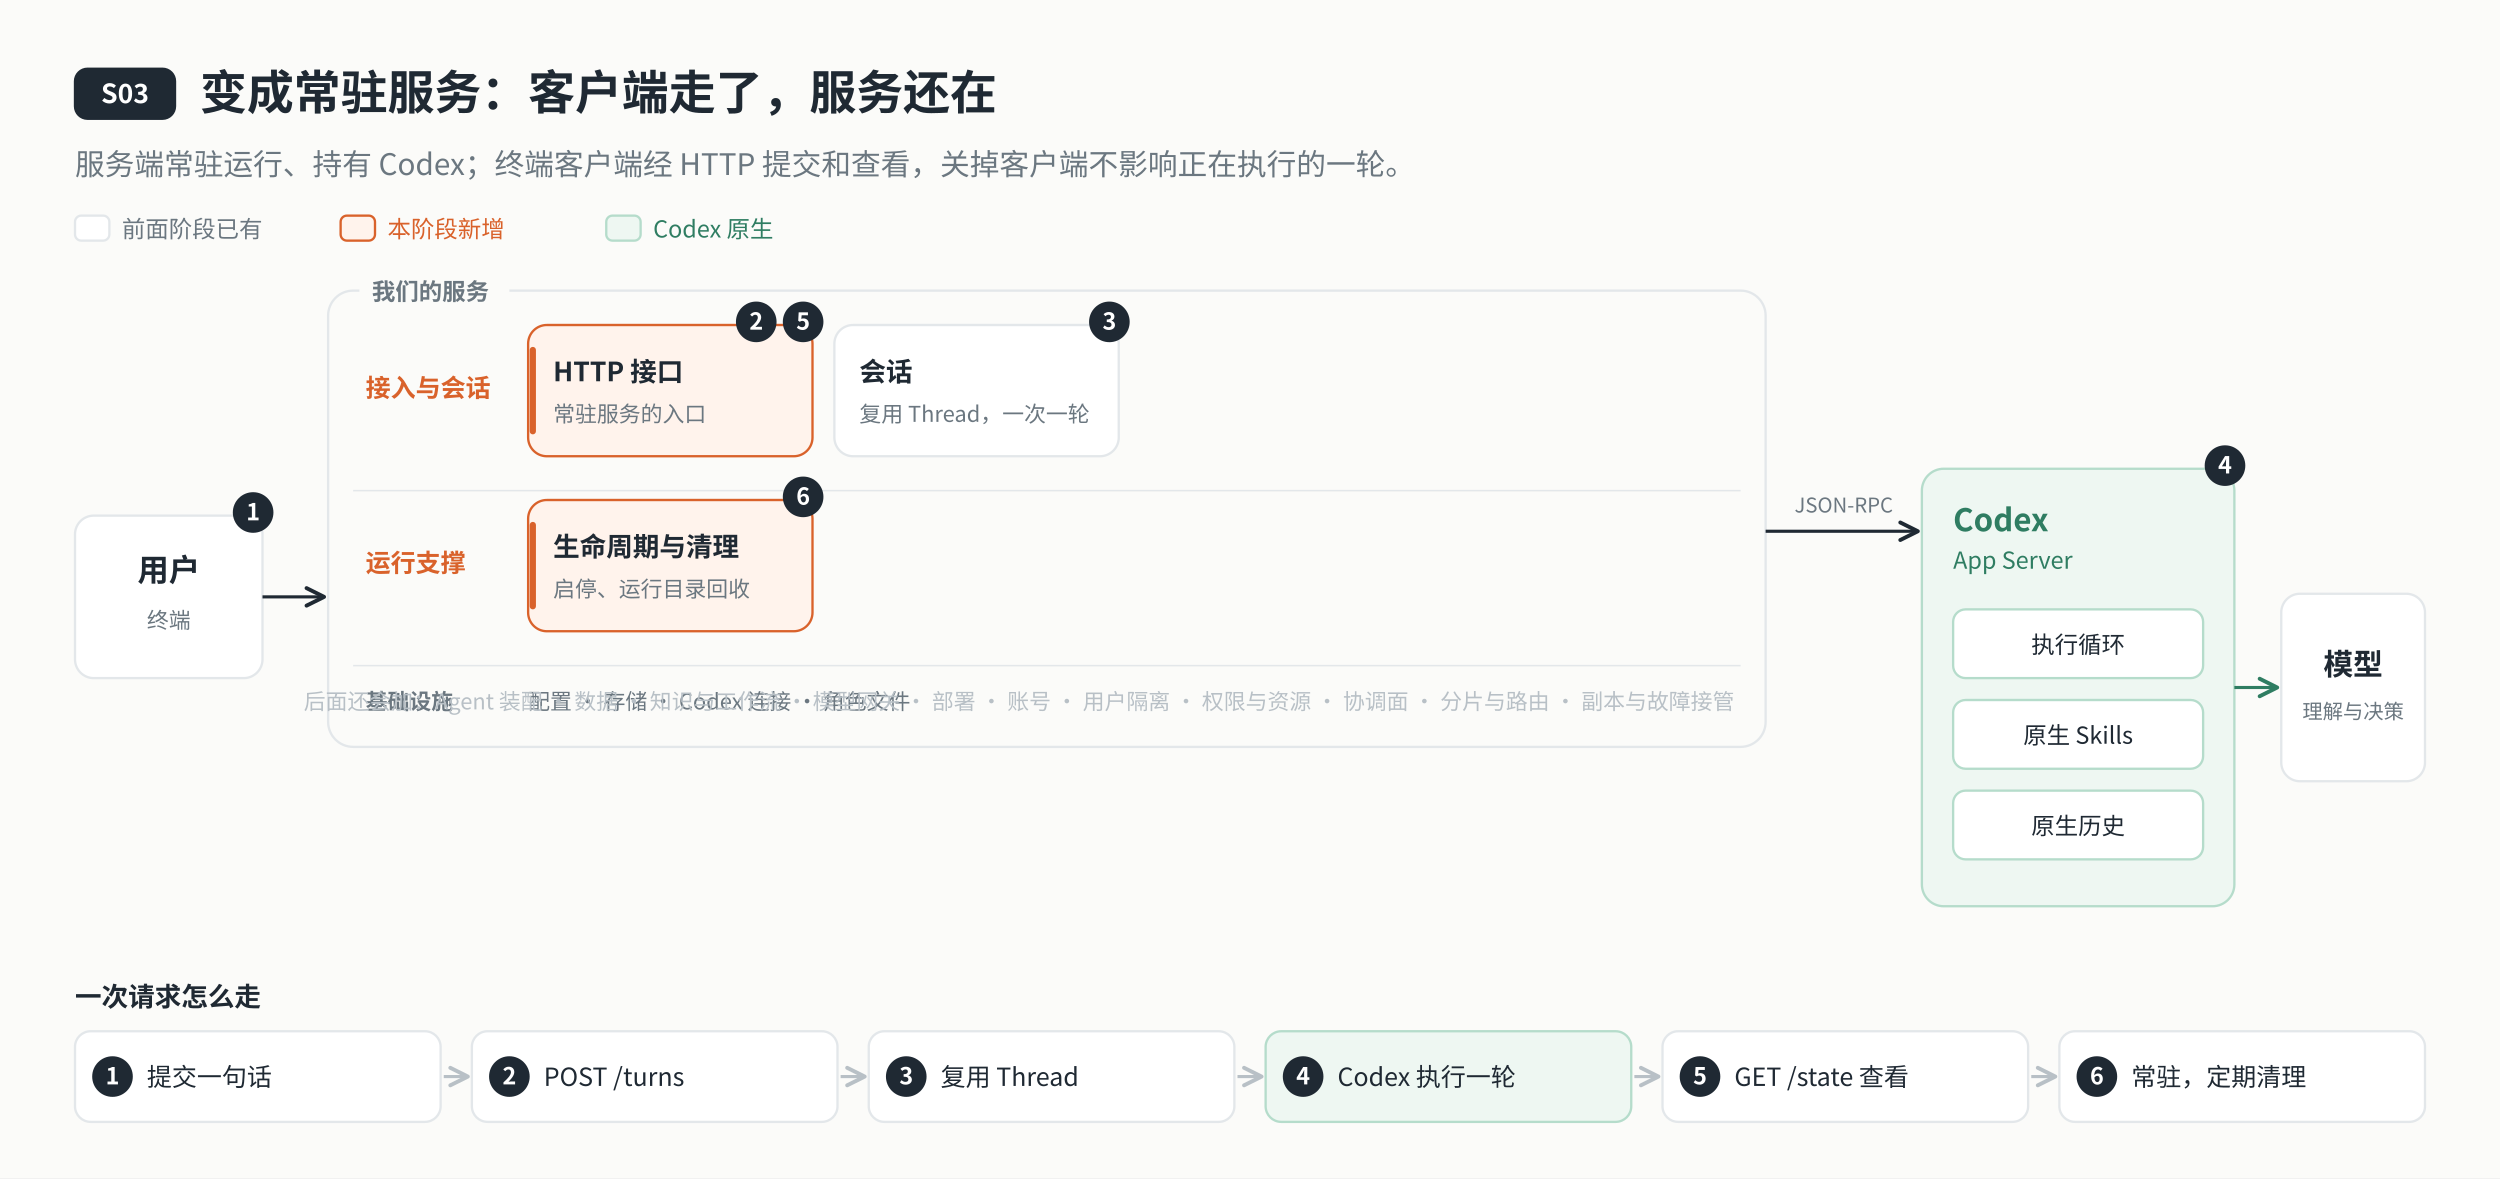
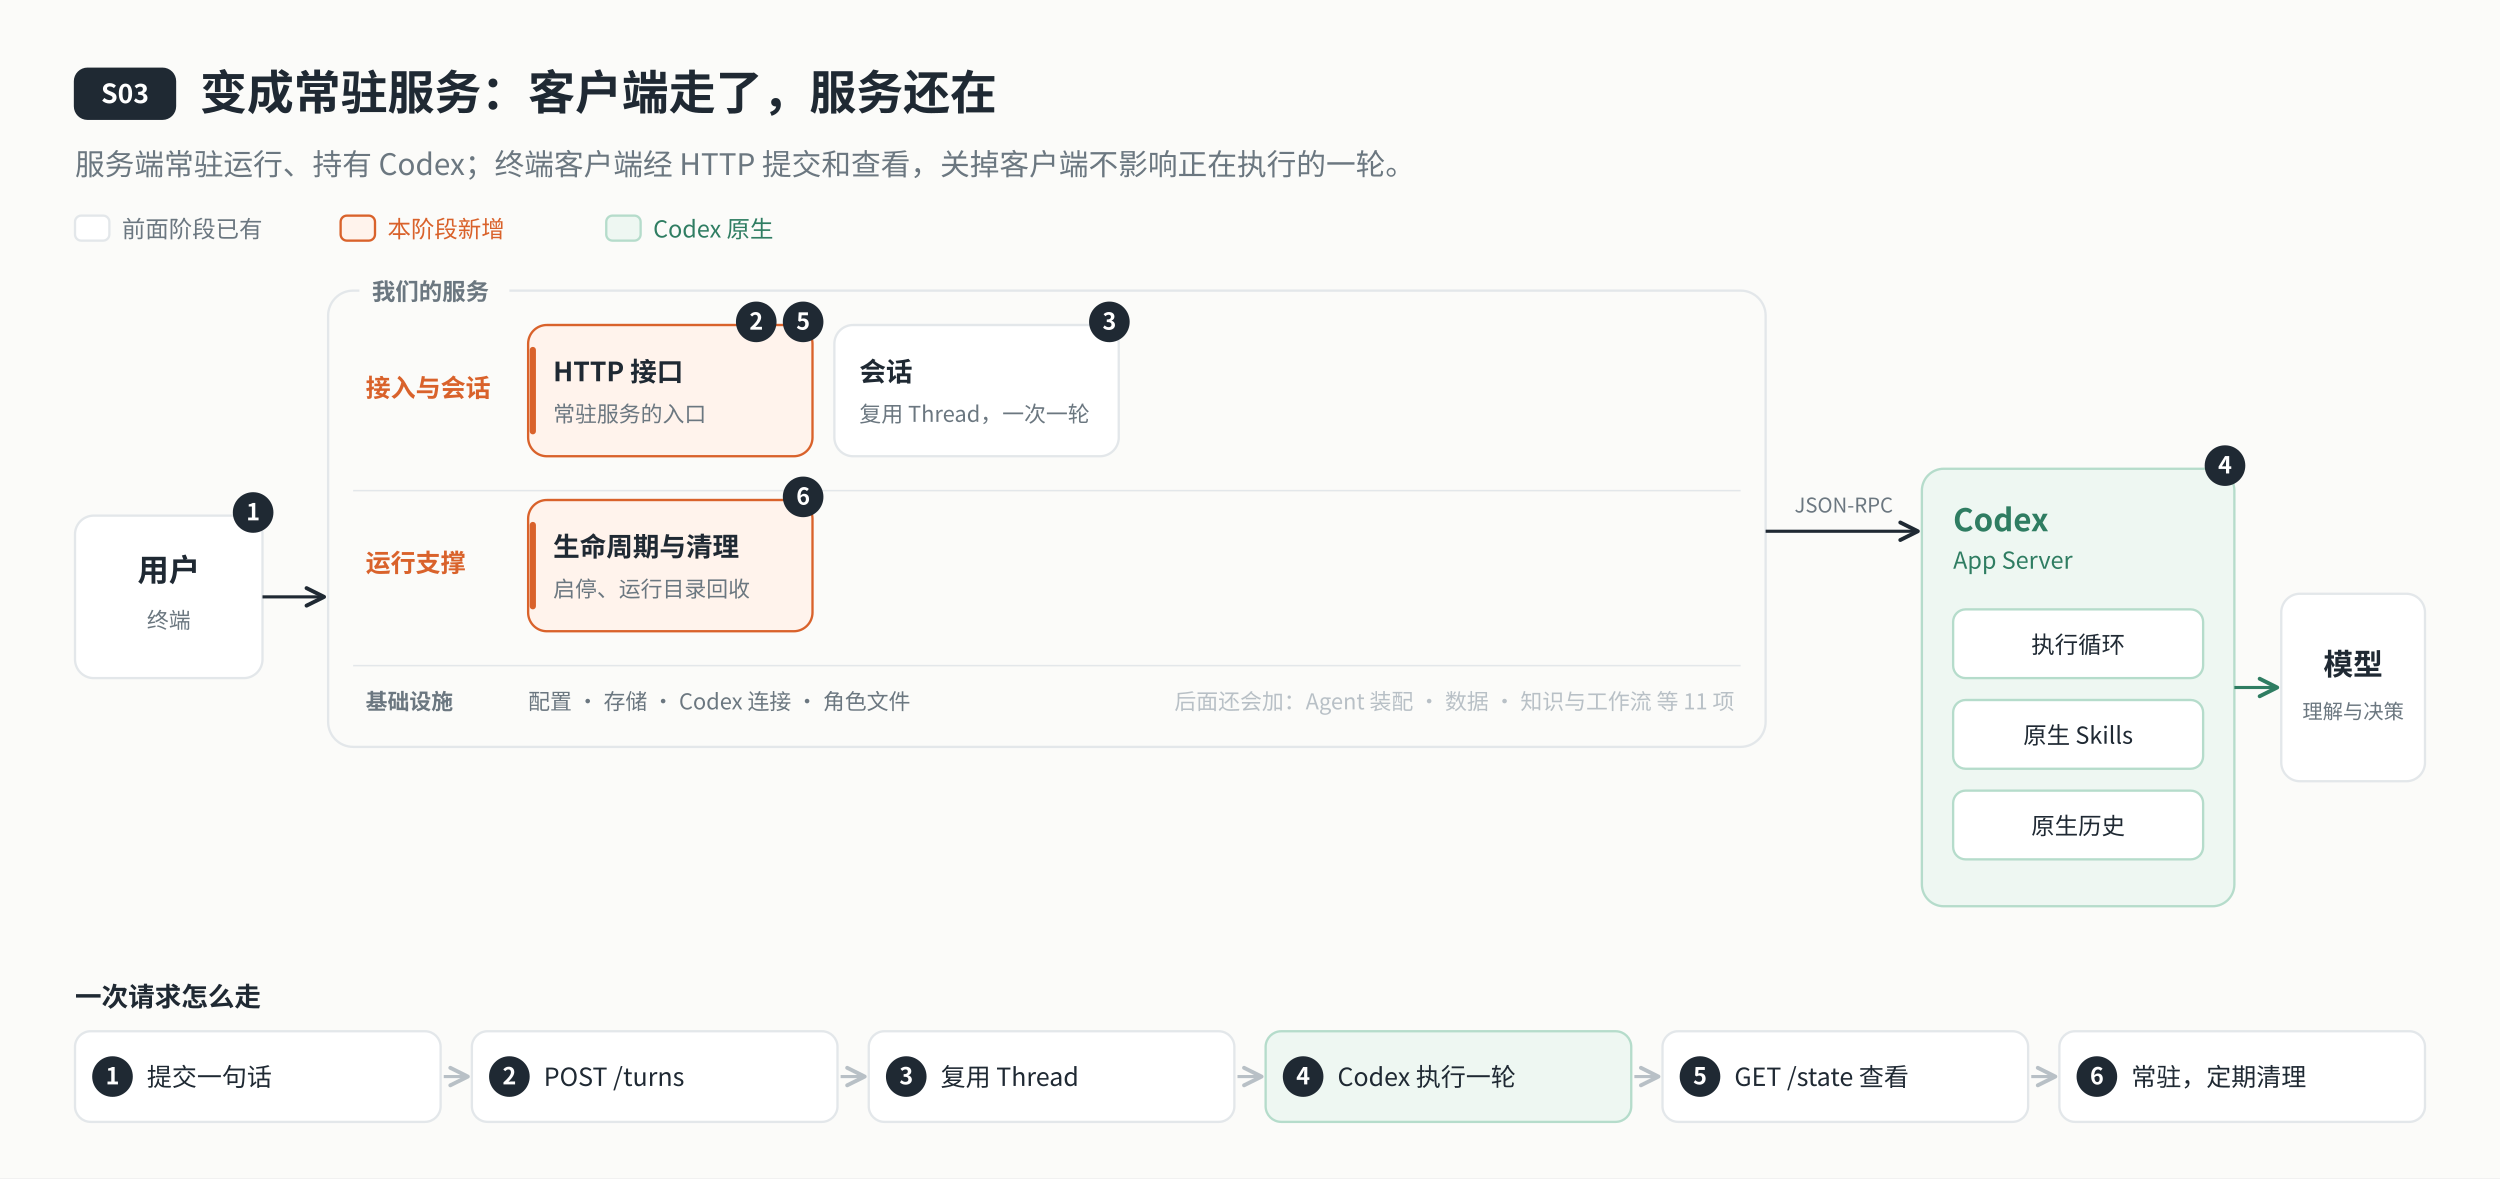
<svg xmlns="http://www.w3.org/2000/svg" width="1600" height="754" viewBox="0 0 1600 754" role="img" aria-labelledby="title desc">
  <defs>
    <marker id="mB8C0C6" viewBox="0 0 10 10" refX="8" refY="5" markerWidth="7" markerHeight="7" orient="auto-start-reverse">
      <path d="M1 1 L9 5 L1 9" fill="none" stroke="#B8C0C6" stroke-width="1.8" stroke-linecap="round" stroke-linejoin="round" />
    </marker>
    <marker id="m1F2933" viewBox="0 0 10 10" refX="8" refY="5" markerWidth="7" markerHeight="7" orient="auto-start-reverse">
      <path d="M1 1 L9 5 L1 9" fill="none" stroke="#1F2933" stroke-width="1.8" stroke-linecap="round" stroke-linejoin="round" />
    </marker>
    <marker id="m2F7D62" viewBox="0 0 10 10" refX="8" refY="5" markerWidth="7" markerHeight="7" orient="auto-start-reverse">
      <path d="M1 1 L9 5 L1 9" fill="none" stroke="#2F7D62" stroke-width="1.8" stroke-linecap="round" stroke-linejoin="round" />
    </marker>
  </defs>
  <g font-family="PingFang SC, Microsoft YaHei, Noto Sans CJK SC, sans-serif">
    <rect x="0" y="0" width="1600" height="754" fill="#FBFBF9" />
    <rect x="48" y="44" width="64" height="32" rx="8" fill="#1F2933" stroke="#1F2933" stroke-width="1.5" />
    <text x="80" y="66" font-size="17" fill="#fff" font-weight="700" text-anchor="middle">S03</text>
    <text x="128" y="70" font-size="30" fill="#1F2933" font-weight="700" text-anchor="start">变成常驻服务：客户端走了，服务还在</text>
    <text x="48" y="112" font-size="19" fill="#6B7780" font-weight="400" text-anchor="start">服务端常驻运行、持有 Codex；终端客户端经 HTTP 提交和查看，关掉客户端不影响正在执行的一轮。</text>
    <rect x="48" y="138" width="22" height="16" rx="4" fill="#FFFFFF" stroke="#E3E7EA" stroke-width="1.5" />
    <text x="78" y="152" font-size="15" fill="#6B7780" font-weight="400" text-anchor="start">前面阶段已有</text>
    <rect x="218" y="138" width="22" height="16" rx="4" fill="#FFF3EC" stroke="#D9622B" stroke-width="1.5" />
    <text x="248" y="152" font-size="15" fill="#D9622B" font-weight="400" text-anchor="start">本阶段新增</text>
    <rect x="388" y="138" width="22" height="16" rx="4" fill="#EEF7F2" stroke="#B5DCCB" stroke-width="1.5" />
    <text x="418" y="152" font-size="15" fill="#2F7D62" font-weight="400" text-anchor="start">Codex 原生</text>
    <rect x="48" y="330" width="120" height="104" rx="12" fill="#FFFFFF" stroke="#E3E7EA" stroke-width="1.5" />
    <text x="108" y="372" font-size="20" fill="#1F2933" font-weight="600" text-anchor="middle">用户</text>
    <text x="108" y="402" font-size="14" fill="#6B7780" font-weight="400" text-anchor="middle">终端</text>
    <rect x="210" y="186" width="920" height="292" rx="16" fill="none" stroke="#E3E7EA" stroke-width="1.5" />
    <rect x="230" y="175" width="96" height="22" fill="#FBFBF9" />
    <text x="238" y="192" font-size="15" fill="#6B7780" font-weight="600" text-anchor="start">我们的服务</text>
    <text x="234" y="254" font-size="16" fill="#D9622B" font-weight="600" text-anchor="start">接入与会话</text>
    <rect x="338" y="208" width="182" height="84" rx="12" fill="#FFF3EC" stroke="#D9622B" stroke-width="1.5" />
    <rect x="339" y="222" width="4" height="56" rx="2" fill="#D9622B" />
    <text x="354" y="244" font-size="17" fill="#1F2933" font-weight="600" text-anchor="start">HTTP 接口</text>
    <text x="354" y="270" font-size="14" fill="#6B7780" font-weight="400" text-anchor="start">常驻服务的入口</text>
    <rect x="534" y="208" width="182" height="84" rx="12" fill="#FFFFFF" stroke="#E3E7EA" stroke-width="1.5" />
    <text x="550" y="244" font-size="17" fill="#1F2933" font-weight="600" text-anchor="start">会话</text>
    <text x="550" y="270" font-size="14" fill="#6B7780" font-weight="400" text-anchor="start">复用 Thread，一次一轮</text>
    <text x="234" y="366" font-size="16" fill="#D9622B" font-weight="600" text-anchor="start">运行支撑</text>
    <line x1="226" y1="314" x2="1114" y2="314" stroke="#E3E7EA" stroke-width="1" />
    <rect x="338" y="320" width="182" height="84" rx="12" fill="#FFF3EC" stroke="#D9622B" stroke-width="1.5" />
    <rect x="339" y="334" width="4" height="56" rx="2" fill="#D9622B" />
    <text x="354" y="356" font-size="17" fill="#1F2933" font-weight="600" text-anchor="start">生命周期与清理</text>
    <text x="354" y="382" font-size="14" fill="#6B7780" font-weight="400" text-anchor="start">启停、运行目录回收</text>
    <line x1="226" y1="426" x2="1114" y2="426" stroke="#E3E7EA" stroke-width="1" />
    <text x="234" y="454" font-size="14" fill="#6B7780" font-weight="600" text-anchor="start">基础设施</text>
    <text x="338" y="454" font-size="14" fill="#6B7780" font-weight="400" text-anchor="start">配置 · 存储 · Codex 连接 · 角色文件</text>
-     <text x="1110" y="454" font-size="14" fill="#B8C0C6" font-weight="400" text-anchor="end">后面还会加：Agent 装配 · 数据 · 知识与工作流 · 模型网关 · 部署 · 账号 · 用户隔离 · 权限与资源 · 协调面 · 分片与路由 · 副本与故障接管</text>
+     <text x="1110" y="454" font-size="14" fill="#B8C0C6" font-weight="400" text-anchor="end">后面还会加：Agent 装配 · 数据 · 知识与工作流 等 11 项</text>
    <rect x="1230" y="300" width="200" height="280" rx="14" fill="#EEF7F2" stroke="#B5DCCB" stroke-width="1.5" />
    <text x="1250" y="340" font-size="20" fill="#2F7D62" font-weight="700" text-anchor="start">Codex</text>
    <text x="1250" y="364" font-size="15" fill="#2F7D62" font-weight="400" text-anchor="start">App Server</text>
    <rect x="1250" y="390" width="160" height="44" rx="8" fill="#FFFFFF" stroke="#B5DCCB" stroke-width="1.5" />
    <text x="1330" y="418" font-size="15" fill="#1F2933" font-weight="500" text-anchor="middle">执行循环</text>
    <rect x="1250" y="448" width="160" height="44" rx="8" fill="#FFFFFF" stroke="#B5DCCB" stroke-width="1.5" />
    <text x="1330" y="476" font-size="15" fill="#1F2933" font-weight="500" text-anchor="middle">原生 Skills</text>
    <rect x="1250" y="506" width="160" height="44" rx="8" fill="#FFFFFF" stroke="#B5DCCB" stroke-width="1.5" />
    <text x="1330" y="534" font-size="15" fill="#1F2933" font-weight="500" text-anchor="middle">原生历史</text>
    <rect x="1460" y="380" width="92" height="120" rx="12" fill="#FFFFFF" stroke="#E3E7EA" stroke-width="1.5" />
    <text x="1506" y="432" font-size="19" fill="#1F2933" font-weight="600" text-anchor="middle">模型</text>
    <text x="1506" y="460" font-size="13" fill="#6B7780" font-weight="400" text-anchor="middle">理解与决策</text>
    <path d="M168,382 L206,382" fill="none" stroke="#1F2933" stroke-width="2" marker-end="url(#m1F2933)" />
    <path d="M1130,340 L1226,340" fill="none" stroke="#1F2933" stroke-width="2" marker-end="url(#m1F2933)" />
    <text x="1180" y="328" font-size="13" fill="#6B7780" font-weight="500" text-anchor="middle">JSON-RPC</text>
    <path d="M1430,440 L1456,440" fill="none" stroke="#2F7D62" stroke-width="2" marker-end="url(#m2F7D62)" />
    <circle cx="162" cy="328" r="13" fill="#1F2933" />
    <text x="162" y="333" font-size="15" fill="#fff" font-weight="700" text-anchor="middle">1</text>
    <circle cx="484" cy="206" r="13" fill="#1F2933" />
    <text x="484" y="211" font-size="15" fill="#fff" font-weight="700" text-anchor="middle">2</text>
    <circle cx="514" cy="206" r="13" fill="#1F2933" />
    <text x="514" y="211" font-size="15" fill="#fff" font-weight="700" text-anchor="middle">5</text>
    <circle cx="710" cy="206" r="13" fill="#1F2933" />
    <text x="710" y="211" font-size="15" fill="#fff" font-weight="700" text-anchor="middle">3</text>
    <circle cx="1424" cy="298" r="13" fill="#1F2933" />
    <text x="1424" y="303" font-size="15" fill="#fff" font-weight="700" text-anchor="middle">4</text>
    <circle cx="514" cy="318" r="13" fill="#1F2933" />
    <text x="514" y="323" font-size="15" fill="#fff" font-weight="700" text-anchor="middle">6</text>
    <text x="48" y="644" font-size="17" fill="#1F2933" font-weight="700" text-anchor="start">一次请求怎么走</text>
    <rect x="48" y="660" width="234" height="58" rx="10" fill="#FFFFFF" stroke="#E3E7EA" stroke-width="1.5" />
    <circle cx="72" cy="689" r="13" fill="#1F2933" />
    <text x="72" y="694" font-size="15" fill="#fff" font-weight="700" text-anchor="middle">1</text>
    <text x="94" y="695" font-size="16" fill="#1F2933" font-weight="500" text-anchor="start">提交一句话</text>
    <path d="M284,689 L298,689" fill="none" stroke="#B8C0C6" stroke-width="2" marker-end="url(#mB8C0C6)" />
    <rect x="302" y="660" width="234" height="58" rx="10" fill="#FFFFFF" stroke="#E3E7EA" stroke-width="1.5" />
    <circle cx="326" cy="689" r="13" fill="#1F2933" />
    <text x="326" y="694" font-size="15" fill="#fff" font-weight="700" text-anchor="middle">2</text>
    <text x="348" y="695" font-size="16" fill="#1F2933" font-weight="500" text-anchor="start">POST /turns</text>
    <path d="M538,689 L552,689" fill="none" stroke="#B8C0C6" stroke-width="2" marker-end="url(#mB8C0C6)" />
    <rect x="556" y="660" width="234" height="58" rx="10" fill="#FFFFFF" stroke="#E3E7EA" stroke-width="1.5" />
    <circle cx="580" cy="689" r="13" fill="#1F2933" />
    <text x="580" y="694" font-size="15" fill="#fff" font-weight="700" text-anchor="middle">3</text>
    <text x="602" y="695" font-size="16" fill="#1F2933" font-weight="500" text-anchor="start">复用 Thread</text>
    <path d="M792,689 L806,689" fill="none" stroke="#B8C0C6" stroke-width="2" marker-end="url(#mB8C0C6)" />
    <rect x="810" y="660" width="234" height="58" rx="10" fill="#EEF7F2" stroke="#B5DCCB" stroke-width="1.5" />
    <circle cx="834" cy="689" r="13" fill="#1F2933" />
    <text x="834" y="694" font-size="15" fill="#fff" font-weight="700" text-anchor="middle">4</text>
    <text x="856" y="695" font-size="16" fill="#1F2933" font-weight="500" text-anchor="start">Codex 执行一轮</text>
    <path d="M1046,689 L1060,689" fill="none" stroke="#B8C0C6" stroke-width="2" marker-end="url(#mB8C0C6)" />
    <rect x="1064" y="660" width="234" height="58" rx="10" fill="#FFFFFF" stroke="#E3E7EA" stroke-width="1.5" />
    <circle cx="1088" cy="689" r="13" fill="#1F2933" />
    <text x="1088" y="694" font-size="15" fill="#fff" font-weight="700" text-anchor="middle">5</text>
    <text x="1110" y="695" font-size="16" fill="#1F2933" font-weight="500" text-anchor="start">GET /state 查看</text>
    <path d="M1300,689 L1314,689" fill="none" stroke="#B8C0C6" stroke-width="2" marker-end="url(#mB8C0C6)" />
    <rect x="1318" y="660" width="234" height="58" rx="10" fill="#FFFFFF" stroke="#E3E7EA" stroke-width="1.5" />
    <circle cx="1342" cy="689" r="13" fill="#1F2933" />
    <text x="1342" y="694" font-size="15" fill="#fff" font-weight="700" text-anchor="middle">6</text>
    <text x="1364" y="695" font-size="16" fill="#1F2933" font-weight="500" text-anchor="start">常驻，定期清理</text>
  </g>
</svg>
